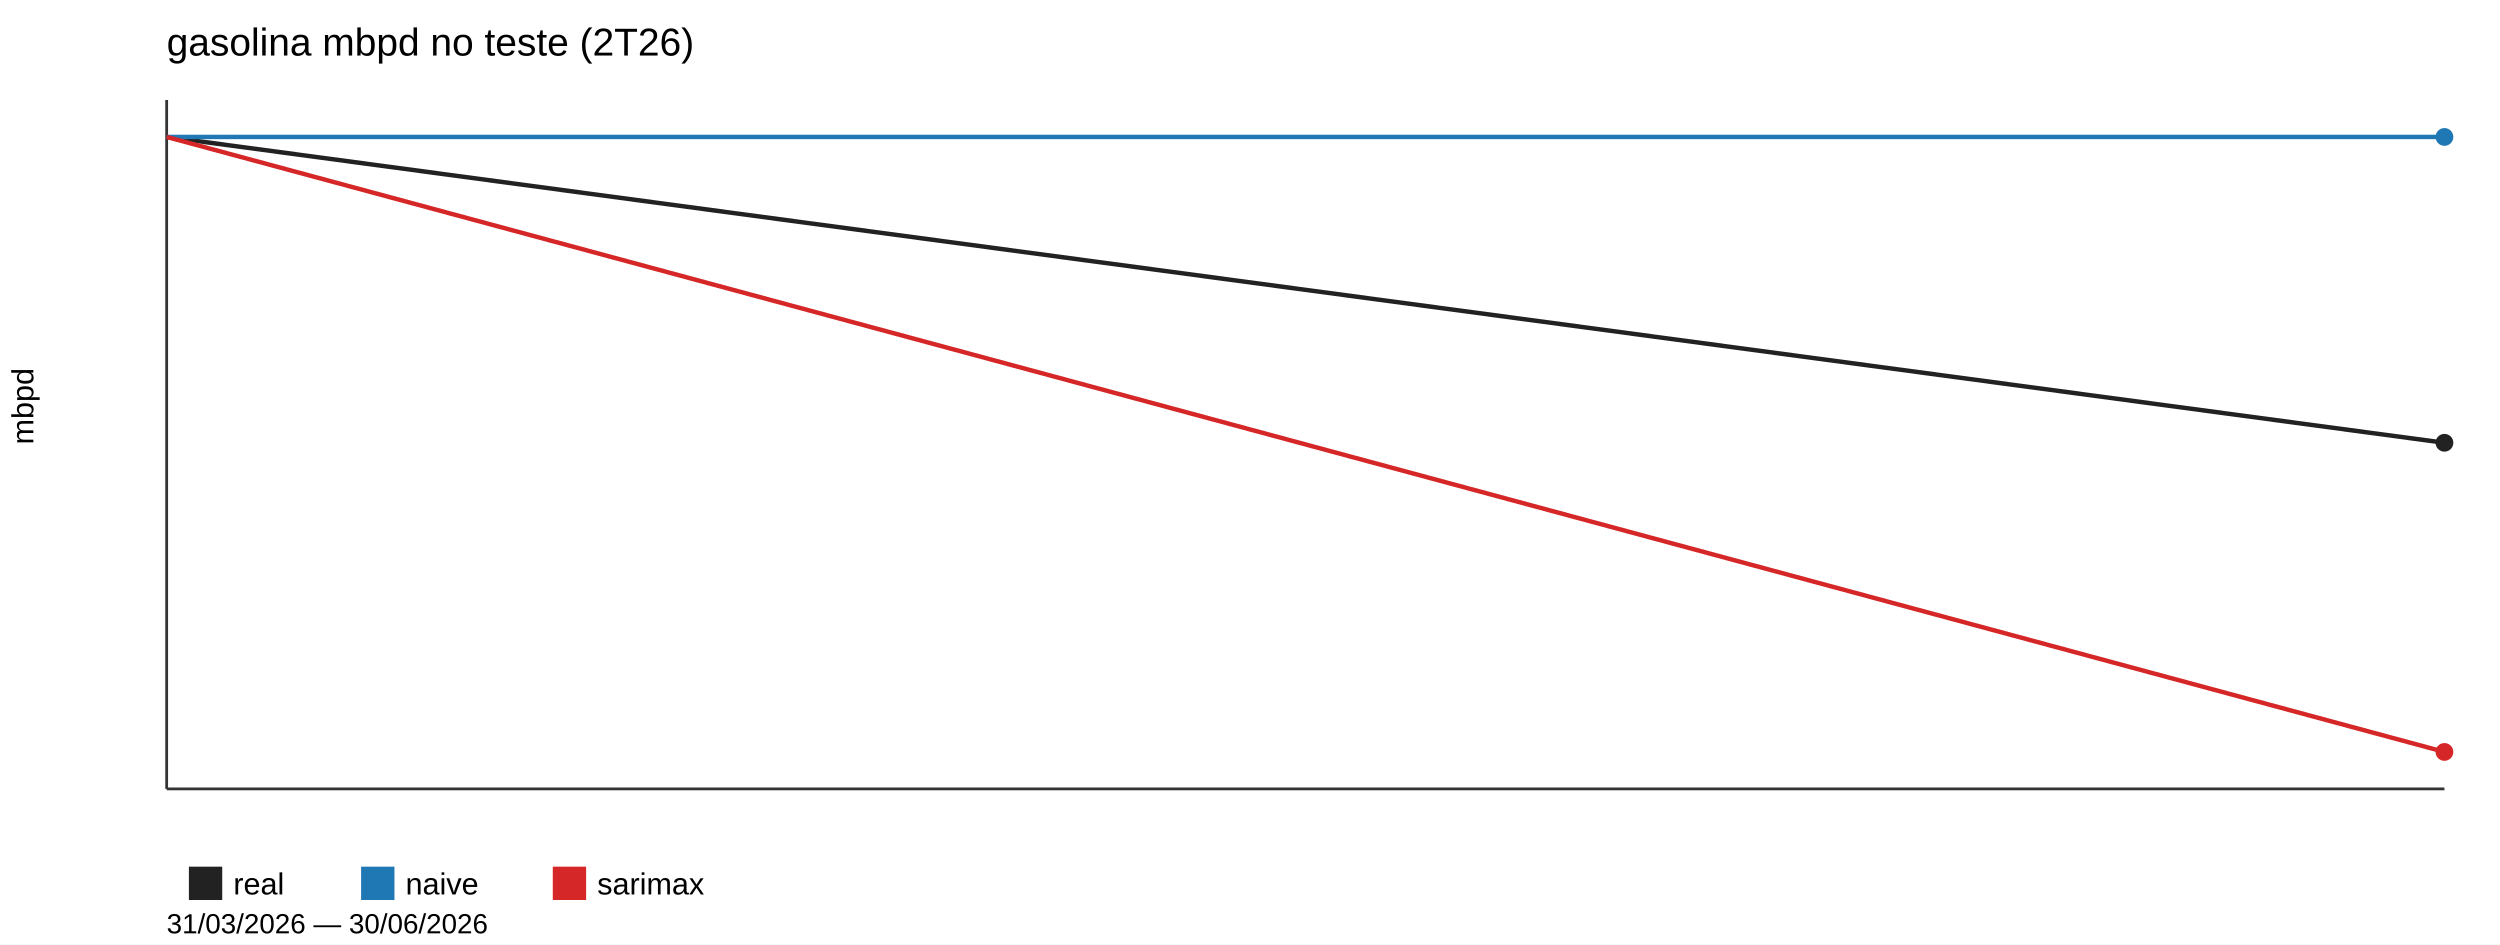
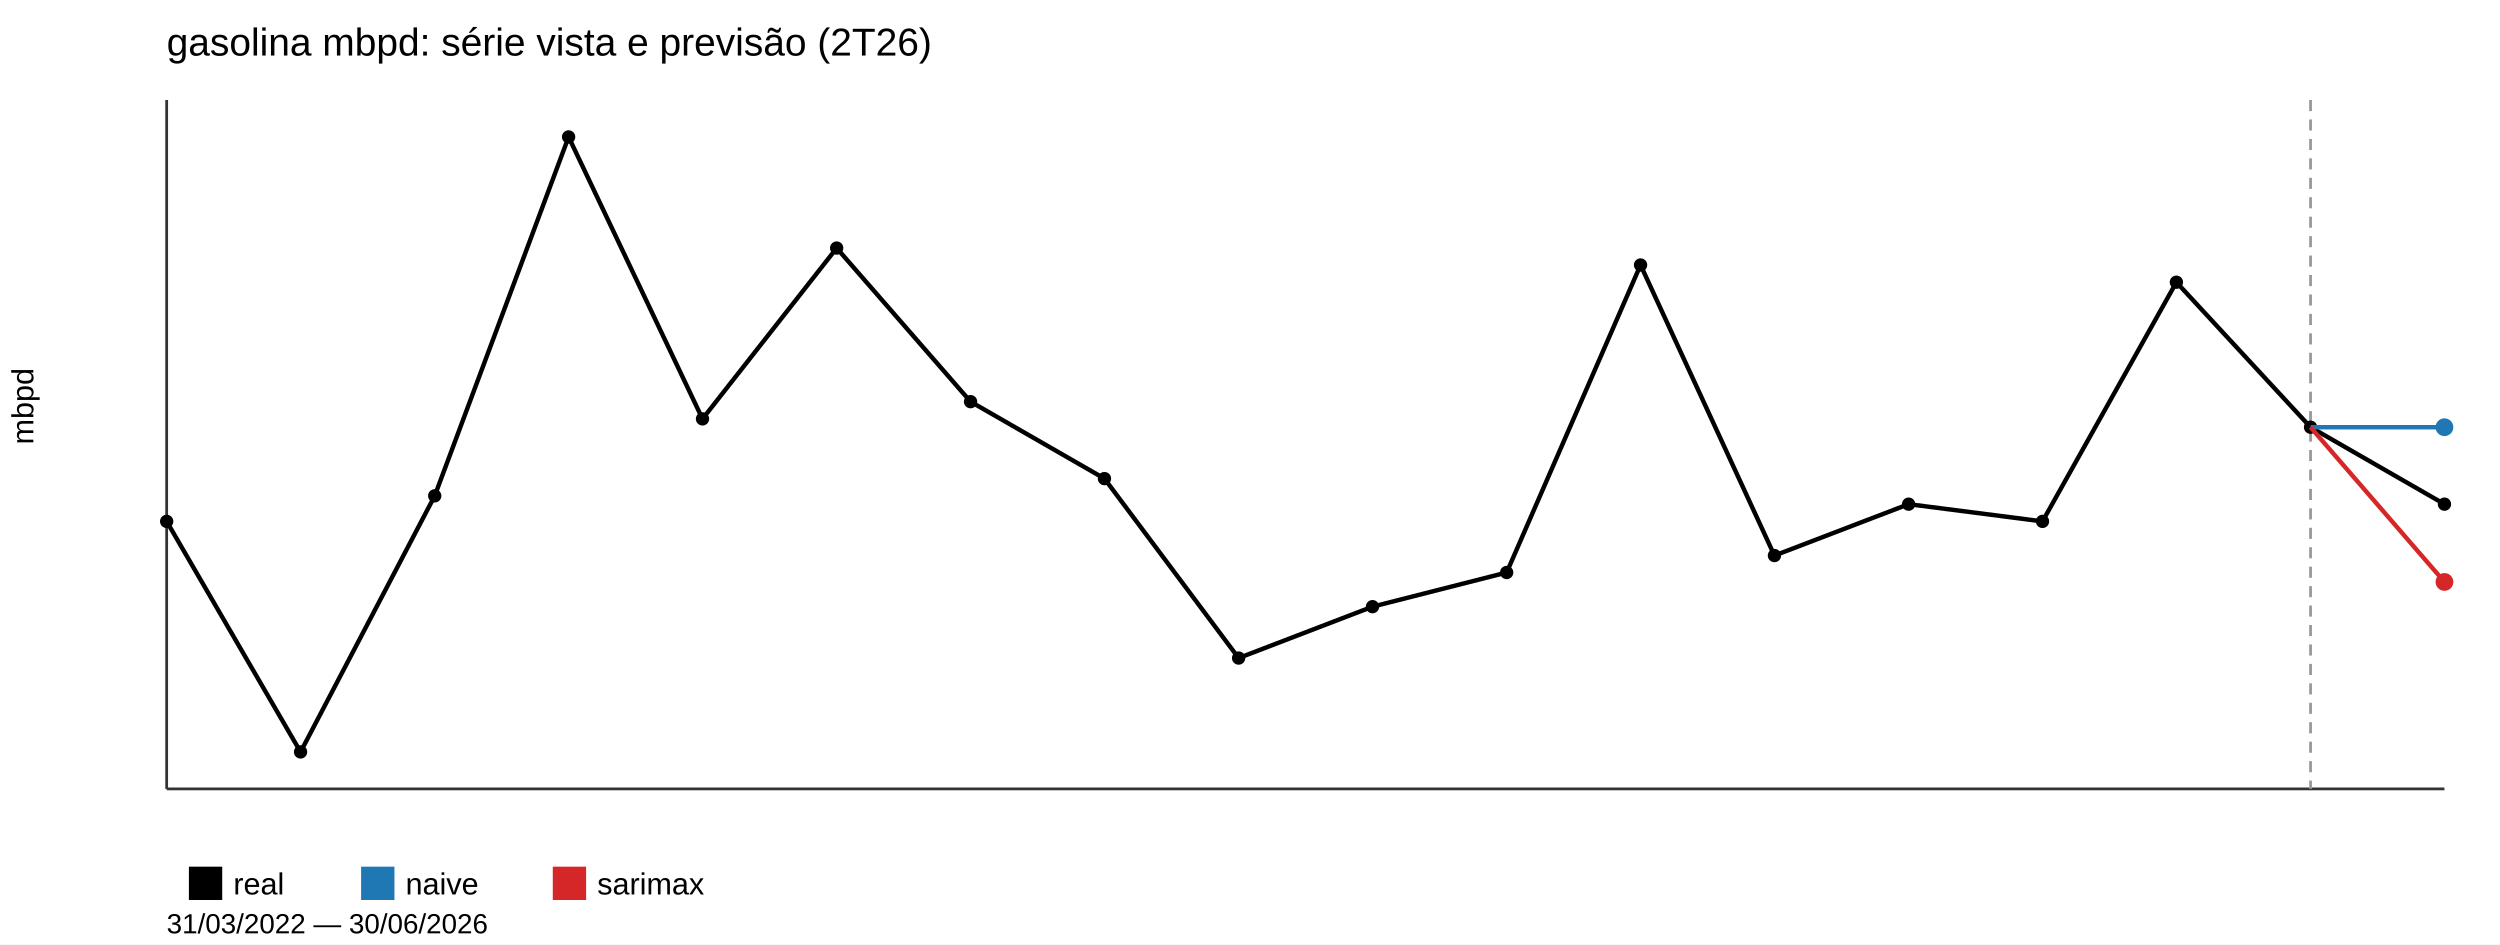
<svg xmlns="http://www.w3.org/2000/svg" width="900" height="340" viewBox="0 0 900 340">
  <rect width="100%" height="100%" fill="#fff" />
-   <text x="60" y="20" font-family="Segoe UI, Arial" font-size="14">gasolina mbpd no teste (2T26)</text>
+   <text x="60" y="20" font-family="Segoe UI, Arial" font-size="14">gasolina mbpd: série vista e previsão (2T26)</text>
  <text x="12" y="160.0" font-family="Segoe UI, Arial" font-size="11" transform="rotate(-90 12 160.0)">mbpd</text>
  <line x1="60" y1="36" x2="60" y2="284" stroke="#333" stroke-width="1" />
  <line x1="60" y1="284" x2="880" y2="284" stroke="#333" stroke-width="1" />
-   <polyline points="60.0,49.3 880.0,159.4" fill="none" stroke="#222222" stroke-width="1.6" />
-   <circle cx="880.0" cy="159.4" r="3.2" fill="#222222" />
-   <polyline points="60.0,49.3 880.0,49.3" fill="none" stroke="#1f77b4" stroke-width="1.6" />
-   <circle cx="880.0" cy="49.3" r="3.2" fill="#1f77b4" />
-   <polyline points="60.0,49.3 880.0,270.7" fill="none" stroke="#d62728" stroke-width="1.6" />
-   <circle cx="880.0" cy="270.7" r="3.2" fill="#d62728" />
-   <rect x="68" y="312" width="12" height="12" fill="#222222" />
+   <line x1="831.8" y1="36" x2="831.8" y2="284" stroke="#999" stroke-width="1" stroke-dasharray="4 3" />
+   <polyline points="60.0,187.7 108.2,270.7 156.5,178.5 204.7,49.3 252.9,150.8 301.2,89.3 349.4,144.6 397.6,172.3 445.9,236.9 494.1,218.4 542.4,206.1 590.6,95.4 638.8,200.0 687.1,181.5 735.3,187.7 783.5,101.6 831.8,153.8 880.0,181.5" fill="none" stroke="#000000" stroke-width="1.6" />
+   <circle cx="60.0" cy="187.7" r="2.4" fill="#000000" />
+   <circle cx="108.2" cy="270.7" r="2.4" fill="#000000" />
+   <circle cx="156.5" cy="178.5" r="2.4" fill="#000000" />
+   <circle cx="204.7" cy="49.3" r="2.4" fill="#000000" />
+   <circle cx="252.9" cy="150.8" r="2.4" fill="#000000" />
+   <circle cx="301.2" cy="89.3" r="2.4" fill="#000000" />
+   <circle cx="349.4" cy="144.6" r="2.4" fill="#000000" />
+   <circle cx="397.6" cy="172.3" r="2.4" fill="#000000" />
+   <circle cx="445.9" cy="236.9" r="2.4" fill="#000000" />
+   <circle cx="494.1" cy="218.4" r="2.4" fill="#000000" />
+   <circle cx="542.4" cy="206.1" r="2.4" fill="#000000" />
+   <circle cx="590.6" cy="95.4" r="2.4" fill="#000000" />
+   <circle cx="638.8" cy="200.0" r="2.4" fill="#000000" />
+   <circle cx="687.1" cy="181.5" r="2.4" fill="#000000" />
+   <circle cx="735.3" cy="187.7" r="2.4" fill="#000000" />
+   <circle cx="783.5" cy="101.6" r="2.4" fill="#000000" />
+   <circle cx="831.8" cy="153.8" r="2.4" fill="#000000" />
+   <circle cx="880.0" cy="181.5" r="2.4" fill="#000000" />
+   <polyline points="831.8,153.8 880.0,153.8" fill="none" stroke="#1f77b4" stroke-width="1.6" />
+   <circle cx="880.0" cy="153.8" r="3.2" fill="#1f77b4" />
+   <polyline points="831.8,153.8 880.0,209.5" fill="none" stroke="#d62728" stroke-width="1.6" />
+   <circle cx="880.0" cy="209.5" r="3.2" fill="#d62728" />
+   <rect x="68" y="312" width="12" height="12" fill="#000000" />
  <text x="84" y="322" font-family="Segoe UI, Arial" font-size="11">real</text>
  <rect x="130" y="312" width="12" height="12" fill="#1f77b4" />
  <text x="146" y="322" font-family="Segoe UI, Arial" font-size="11">naive</text>
  <rect x="199" y="312" width="12" height="12" fill="#d62728" />
  <text x="215" y="322" font-family="Segoe UI, Arial" font-size="11">sarimax</text>
-   <text x="60" y="336" font-family="Segoe UI, Arial" font-size="10">31/03/2026 — 30/06/2026</text>
+   <text x="60" y="336" font-family="Segoe UI, Arial" font-size="10">31/03/2022 — 30/06/2026</text>
</svg>
